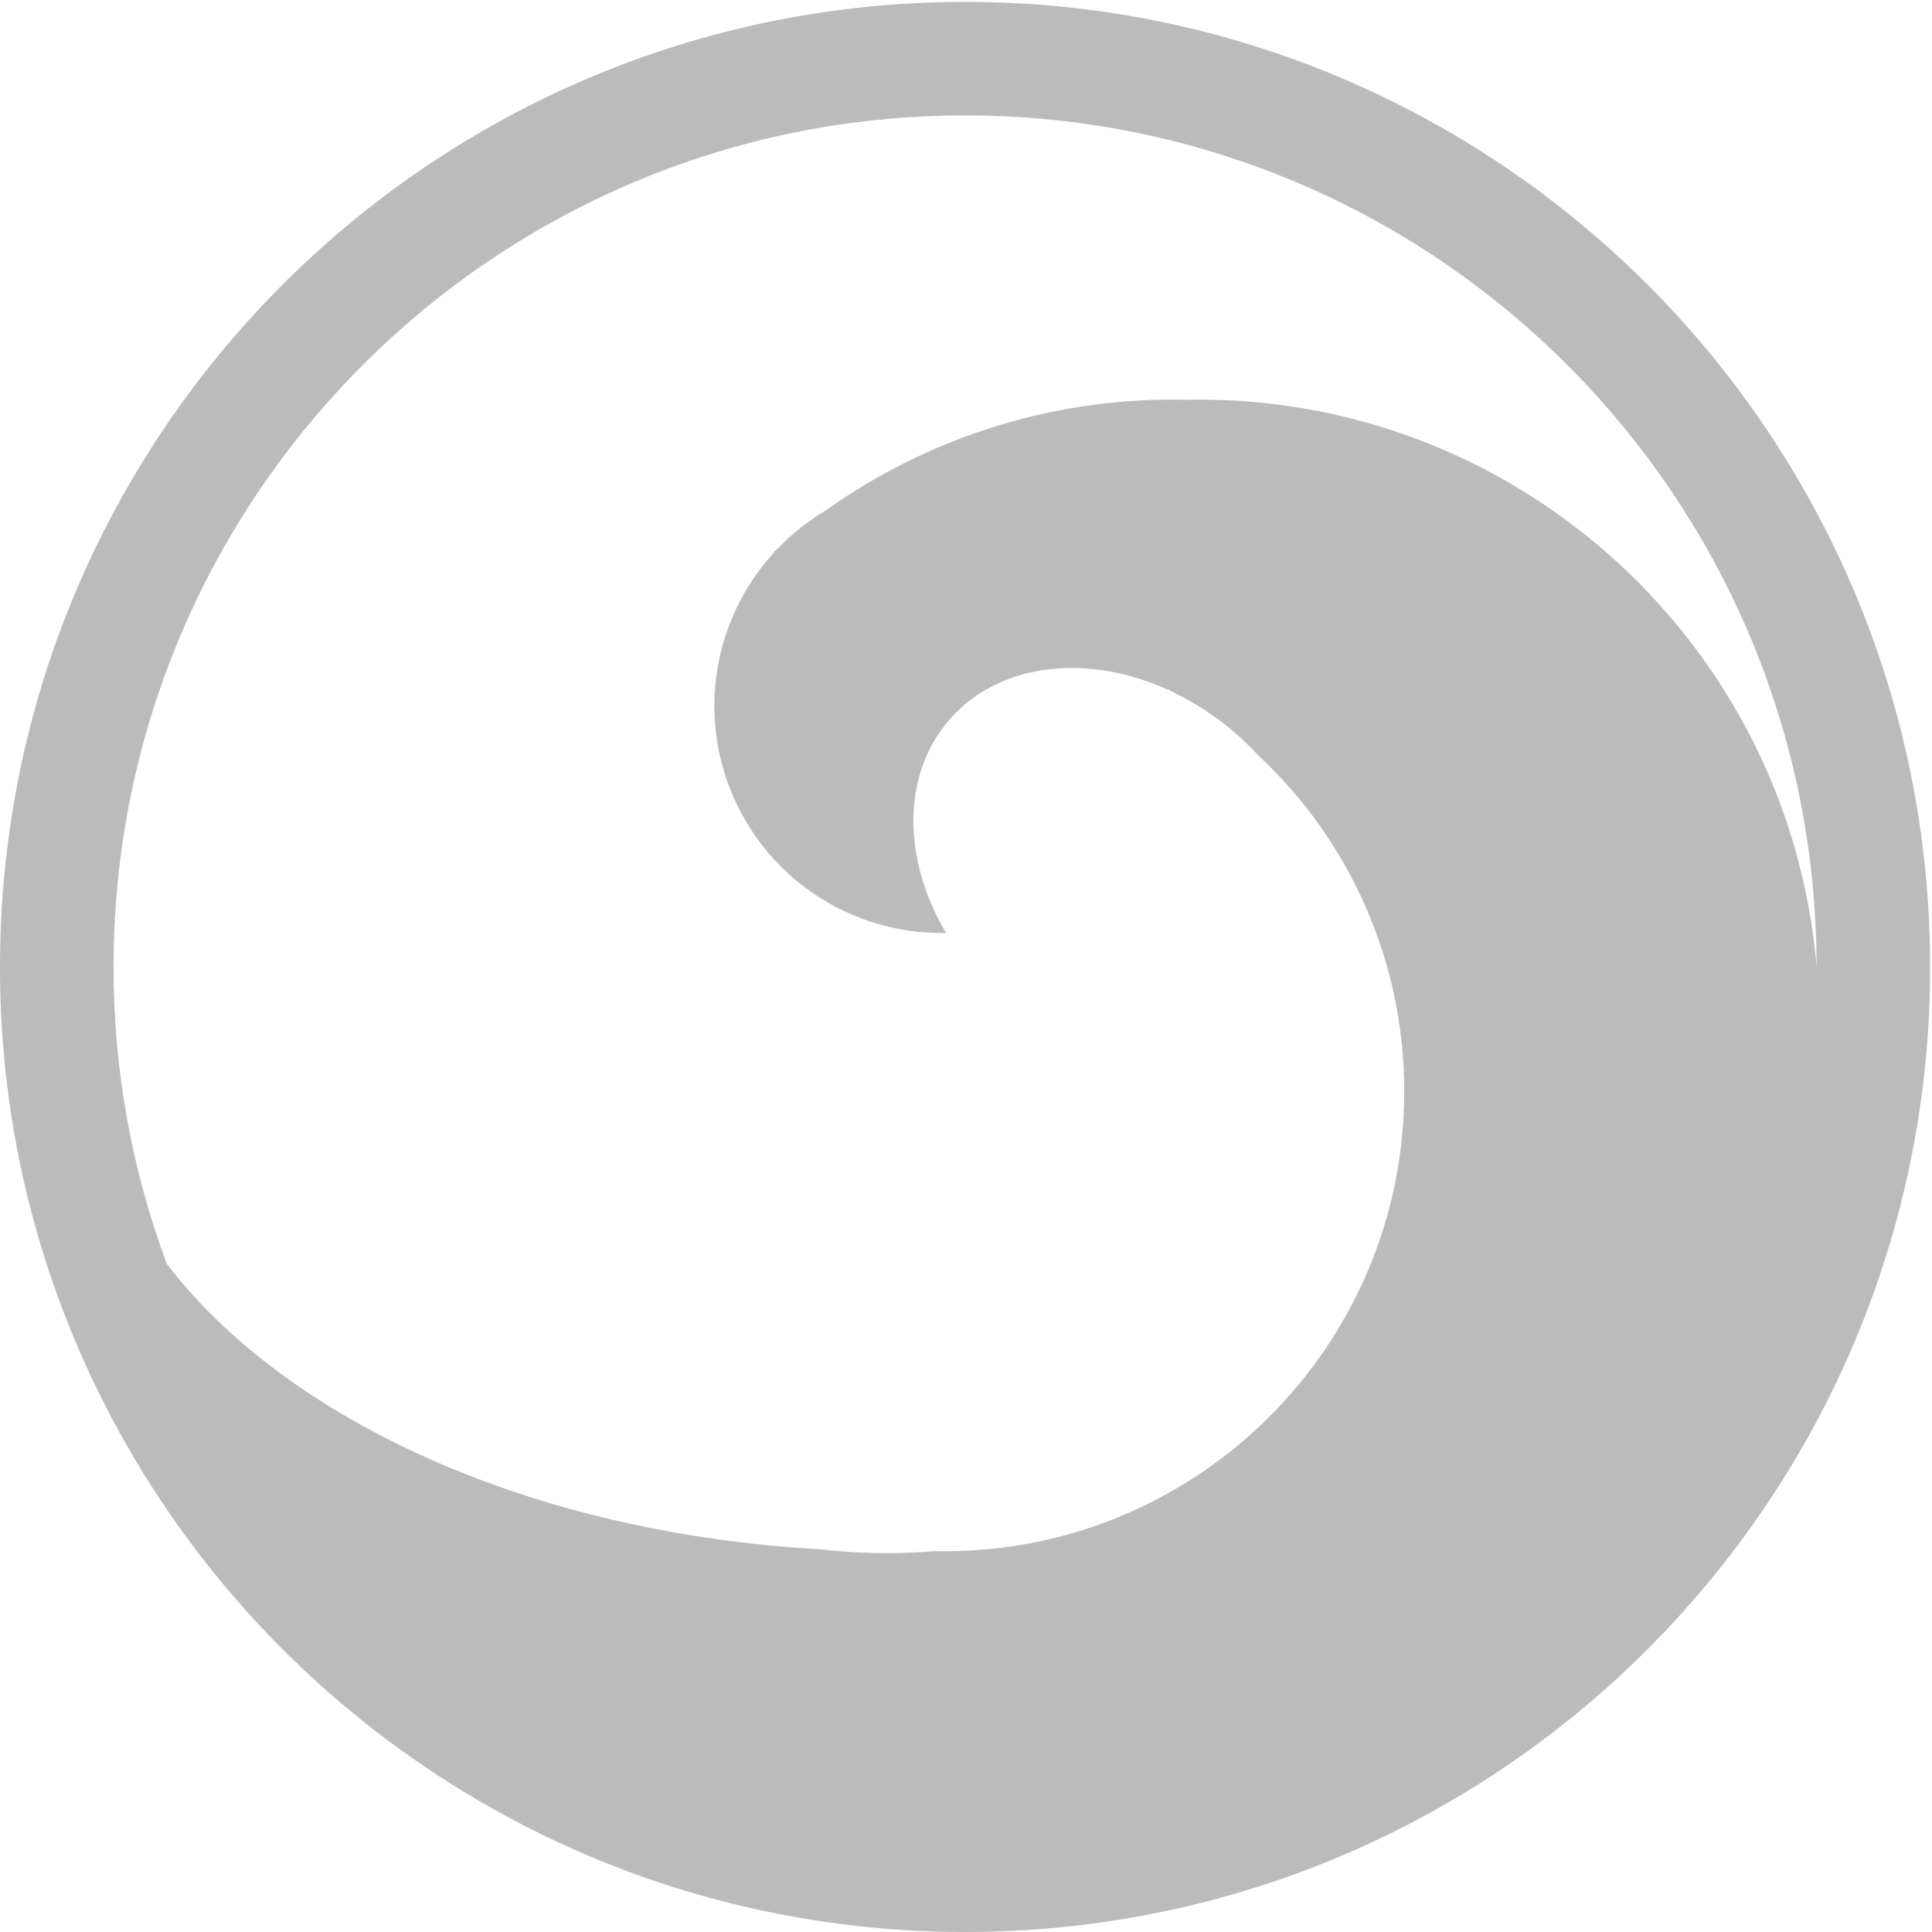
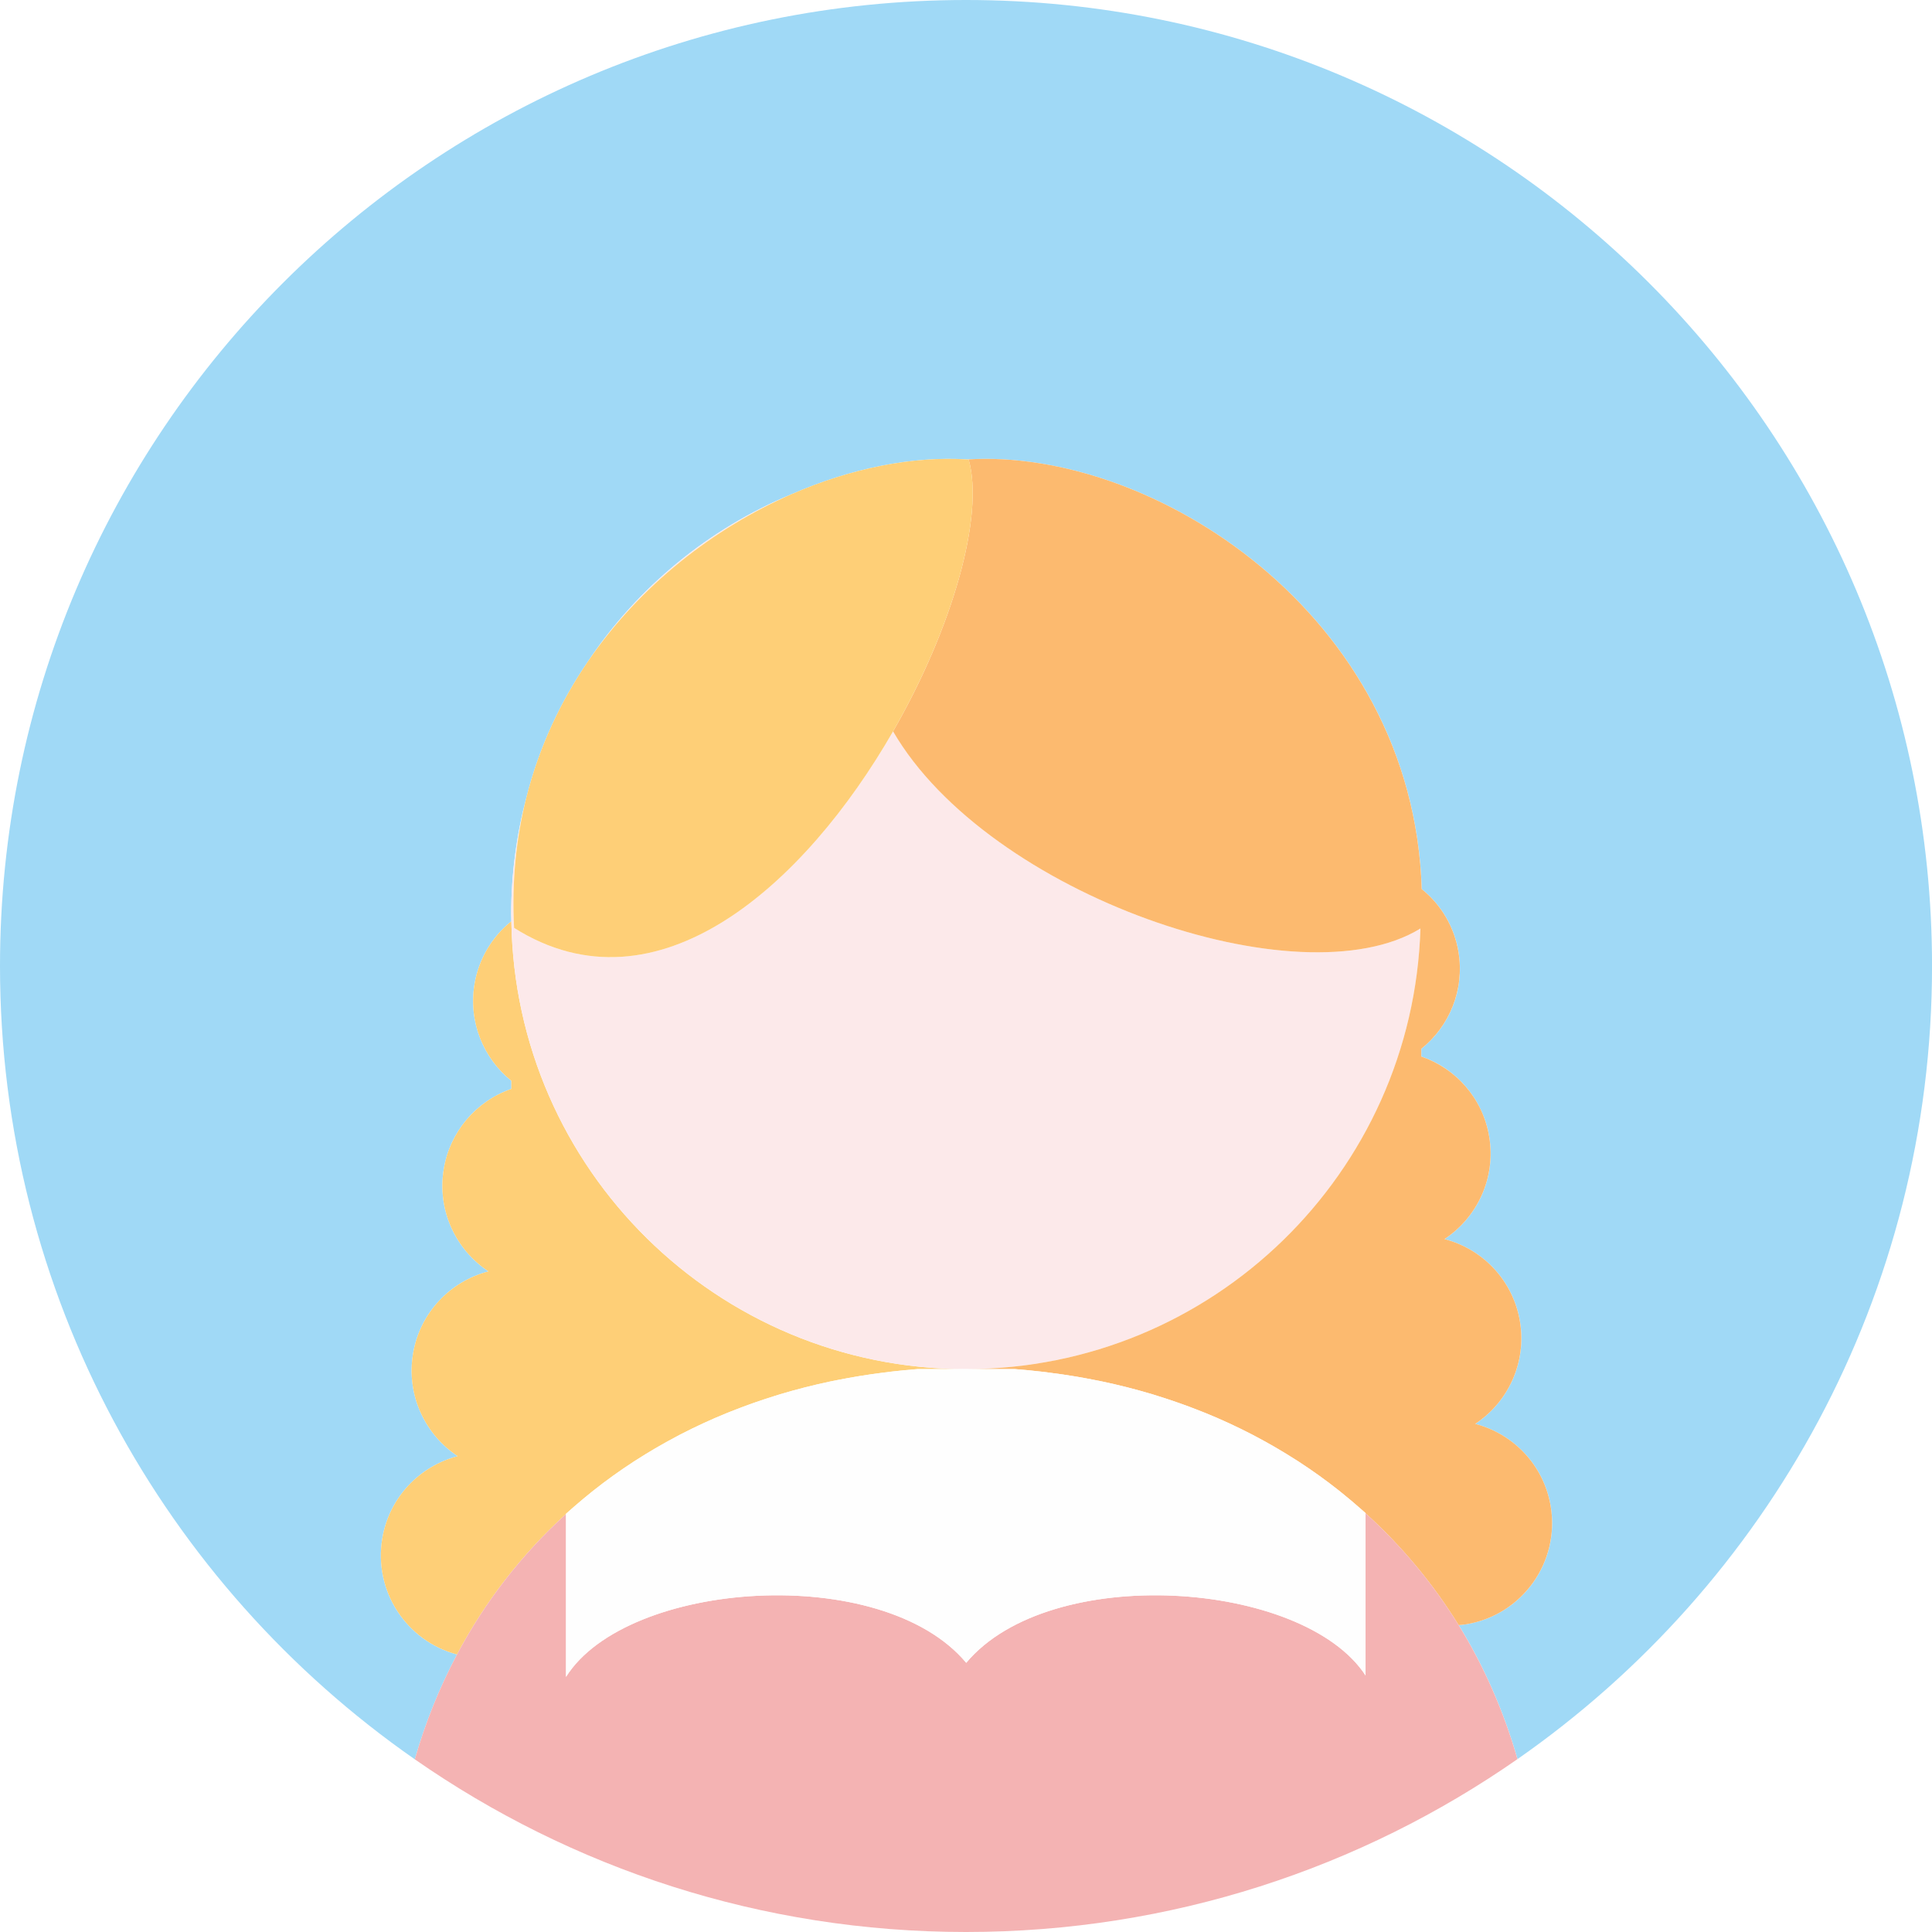
- <svg xmlns="http://www.w3.org/2000/svg" width="64" height="64" class="icon" p-id="11927" t="1575202564746" version="1.1" viewBox="0 0 1024 1024">
+ <svg xmlns="http://www.w3.org/2000/svg" t="1591242801580" class="icon" viewBox="0 0 1024 1024" version="1.1" p-id="31868" width="48" height="48">
  <defs>
    <style type="text/css" />
  </defs>
-   <path fill="#bbb" d="M967.054 745.335q-1.483 2.897-2.997 5.763c-0.307 0.579-0.62 1.156-0.929 1.734q-1.06 1.987-2.131 3.965c-0.39 0.715-0.786 1.428-1.18 2.141q-0.971 1.762-1.951 3.519c-0.429 0.764-0.863 1.525-1.299 2.286q-0.949 1.671-1.907 3.337-0.677 1.172-1.364 2.339-0.951 1.625-1.913 3.246-0.699 1.177-1.407 2.348-0.967 1.605-1.945 3.203-0.712 1.165-1.432 2.326-0.994 1.598-1.998 3.197-0.718 1.138-1.439 2.274-1.033 1.619-2.079 3.231-0.708 1.099-1.421 2.186-1.092 1.669-2.198 3.328c-0.453 0.679-0.899 1.36-1.358 2.037q-1.199 1.785-2.423 3.558c-0.4 0.584-0.799 1.173-1.199 1.755q-1.468 2.121-2.957 4.224c-0.245 0.346-0.486 0.694-0.73 1.04q-3.769 5.305-7.668 10.51c-0.311 0.415-0.626 0.825-0.938 1.238q-1.474 1.954-2.96 3.896c-0.413 0.536-0.83 1.069-1.246 1.604q-1.355 1.747-2.721 3.486c-0.459 0.581-0.921 1.159-1.383 1.738q-1.322 1.66-2.653 3.31-0.723 0.893-1.453 1.781-1.324 1.618-2.658 3.229-0.737 0.887-1.48 1.77-1.347 1.609-2.709 3.206-0.734 0.862-1.473 1.72-1.399 1.623-2.807 3.235c-0.474 0.541-0.948 1.085-1.425 1.624q-1.475 1.672-2.966 3.331c-0.44 0.49-0.877 0.98-1.318 1.468q-1.611 1.778-3.238 3.542l-1.099 1.199q-1.879 2.024-3.78 4.029c-0.206 0.216-0.408 0.435-0.613 0.65q-6.807 7.158-13.886 14.053l-0.366 0.353q-2.136 2.075-4.296 4.127c-0.28 0.266-0.562 0.529-0.843 0.799q-1.934 1.828-3.885 3.637c-0.352 0.326-0.705 0.648-1.058 0.973q-1.863 1.715-3.742 3.415-0.575 0.518-1.153 1.035-1.855 1.665-3.726 3.313l-1.172 1.027q-1.893 1.654-3.796 3.29l-1.123 0.961q-1.974 1.682-3.964 3.345c-0.331 0.276-0.66 0.553-0.992 0.828q-2.12 1.762-4.262 3.497l-0.735 0.599q-2.398 1.939-4.812 3.85l-0.227 0.181q-13.041 10.29-26.755 19.746l-0.158 0.108q-2.613 1.798-5.252 3.568l-0.471 0.314q-2.498 1.671-5.014 3.313l-0.606 0.394q-2.474 1.608-4.967 3.189l-0.621 0.393q-2.522 1.592-5.064 3.158l-0.525 0.324q-2.646 1.624-5.314 3.218l-0.292 0.175a509.962 509.962 0 0 1-53.521 27.773l-0.106 0.048q-3.023 1.346-6.064 2.654l-0.14 0.049a508.13 508.13 0 0 1-70.641 24.376 514.996 514.996 0 0 1-262.331 0 508.279 508.279 0 0 1-120.743-49.252 513.267 513.267 0 0 1-102.973-76.91l-0.042-0.04q-2.287-2.206-4.548-4.439l-0.06-0.06q-2.26-2.233-4.496-4.496l-0.042-0.042A513.614 513.614 0 0 1 72.63 775.354l-0.035-0.059q-1.641-2.734-3.249-5.495l-0.049-0.084q-1.606-2.757-3.18-5.535l-0.037-0.065q-1.586-2.802-3.139-5.626A509.193 509.193 0 0 1 0.001 512.498C0.001 230.005 229.006 0.999 511.5 0.999s511.499 229.006 511.499 511.499a509.348 509.348 0 0 1-55.945 232.836zM511.5 61.175C262.244 61.175 60.177 263.242 60.177 512.498a450.331 450.331 0 0 0 28.23 157.399c63.386 82.819 193.265 142.76 346.273 151.239a305.601 305.601 0 0 0 35.36 2.058q12.86 0 25.399-1.052 2.53 0.053 5.071 0.053c134.625 0 243.761-109.136 243.761-243.761a243.019 243.019 0 0 0-77.343-178.051A150.571 150.571 0 0 0 639.075 376.671a146.21 146.21 0 0 0-18.304-10.27c-0.578-0.328-1.144-0.674-1.724-0.999 0 0.063 0.007 0.127 0.011 0.191-49.6-22.541-102.488-11.634-124.795 28.648-16.284 29.41-12.288 67.305 7.133 100.214-0.799 0.015-1.583 0.06-2.382 0.06a120.373 120.373 0 0 1-88.813-201.635c-0.01-0.133-0.015-0.268-0.025-0.4 0.799-0.712 1.611-1.406 2.417-2.109A120.813 120.813 0 0 1 437.572 270.613 316.654 316.654 0 0 1 621.892 211.793c2.255 0 4.496 0.039 6.743 0.085 2.248-0.045 4.489-0.085 6.743-0.085 171.932 0 313.007 132.021 327.438 300.214C962.551 262.975 760.594 61.175 511.5 61.175z" p-id="11928" />
+   <path d="M512 0C229.25 0 0 229.25 0 512c0 174.154 86.987 327.98 219.863 420.475a287.587 287.587 0 0 1 22.366-55.58c-26.779-7.1-44.258-33.537-39.616-61.416 3.637-21.858 19.858-38.45 40.008-43.67-17.371-11.471-27.35-32.417-23.713-54.271 3.638-21.863 19.859-38.455 40.009-43.675-17.371-11.467-27.35-32.417-23.713-54.271a54.337 54.337 0 0 1 35.821-42.442v-4.292c-14.75-11.908-22.858-31.179-19.53-51.216a54.075 54.075 0 0 1 19.547-33.355c-0.017-1.229-0.092-2.445-0.092-3.683 0-21.35 2.808-42.037 8.017-61.75 6.716-26.75 18.087-50.925 32.654-72.25a241.925 241.925 0 0 1 107.812-88.612c31.65-13.842 64.271-20.317 93.288-18.475 97.741-6.196 236.308 81.437 240.846 227.712a54.104 54.104 0 0 1 19.475 33.296c3.35 20.117-4.838 39.47-19.705 51.367v4.079a54.342 54.342 0 0 1 36 42.5c3.634 21.854-6.341 42.804-23.712 54.27 20.146 5.23 36.37 21.813 40.008 43.676 3.634 21.858-6.346 42.804-23.716 54.27 20.15 5.225 36.375 21.817 40.012 43.675 4.925 29.605-15.087 57.6-44.696 62.53-1.366 0.229-2.725 0.345-4.079 0.466 13.342 21.646 23.809 45.446 31.163 71C937.1 839.85 1024.02 686.08 1024.02 511.992 1024 229.25 794.754 0 512 0z" fill="#A0D9F6" p-id="31869" />
+   <path d="M299.996 802.45v-0.12c0.937-0.85 1.904-1.667 2.854-2.51l1.563-1.374a271.333 271.333 0 0 1 9.045-7.558l0.859-0.696a281.958 281.958 0 0 1 21.533-15.48c0.454-0.295 0.92-0.583 1.38-0.874a282.142 282.142 0 0 1 9.7-5.959c0.724-0.429 1.45-0.85 2.174-1.27a291.38 291.38 0 0 1 9.967-5.484c0.529-0.275 1.05-0.567 1.583-0.842a298.192 298.192 0 0 1 24.35-11.237c0.775-0.317 1.563-0.613 2.338-0.93a313.446 313.446 0 0 1 23.458-8.291c0.925-0.283 1.842-0.592 2.775-0.867a327.13 327.13 0 0 1 26.53-6.75c1.2-0.258 2.416-0.479 3.62-0.72a342.208 342.208 0 0 1 24.32-3.946c1.38-0.175 2.75-0.367 4.134-0.525a357.917 357.917 0 0 1 14.08-1.359h25.75c-131.9 0-238.988-105.945-240.967-237.375a54.075 54.075 0 0 0-19.546 33.355c-3.334 20.037 4.775 39.308 19.529 51.216v4.292a54.337 54.337 0 0 0-35.82 42.442c-3.638 21.854 6.34 42.804 23.712 54.27-20.15 5.225-36.371 21.813-40.009 43.675-3.637 21.855 6.342 42.8 23.713 54.271-20.15 5.225-36.371 21.813-40.009 43.671-4.637 27.88 12.842 54.317 39.617 61.417a274.567 274.567 0 0 1 57.767-74.442z m212.237-76.8l-0.233 0.004 0.233-0.004z" fill="#FECF77" p-id="31870" />
+   <path d="M419.42 261.988A241.892 241.892 0 0 0 311.609 350.6c27.688-40.53 66.921-70.725 107.813-88.612zM512 725.654l0.233-0.004c130.5-0.125 236.65-103.958 240.634-233.525-63.704 39.183-229.075-17.68-279.525-104.48-46.504 80.922-124.813 152.067-200.863 104.16-1.312-24.534 1.109-47.56 6.484-68.955a241.396 241.396 0 0 0-8.017 61.75c0 1.233 0.075 2.45 0.092 3.683C273.013 619.708 380.1 725.654 512 725.654z" fill="#FCE9EA" p-id="31871" />
+   <path d="M473.337 387.646c50.455 86.8 215.821 143.662 279.525 104.479-3.983 129.567-110.133 233.4-240.633 233.525v0.004h25.754c4.725 0.354 9.4 0.821 14.042 1.354 1.43 0.163 2.837 0.359 4.254 0.542a348.658 348.658 0 0 1 14.35 2.108 343.417 343.417 0 0 1 9.696 1.796c1.296 0.259 2.596 0.496 3.883 0.771a327.678 327.678 0 0 1 26.305 6.692c1.079 0.32 2.141 0.67 3.212 1.004a314.758 314.758 0 0 1 13.225 4.433 305.158 305.158 0 0 1 9.62 3.65c0.922 0.367 1.842 0.717 2.755 1.092a300.017 300.017 0 0 1 24.054 11.104c0.717 0.37 1.417 0.758 2.13 1.133a289.392 289.392 0 0 1 21.1 12.28c0.62 0.404 1.262 0.787 1.883 1.195a283.425 283.425 0 0 1 21.162 15.217c0.53 0.417 1.042 0.85 1.567 1.27a284.583 284.583 0 0 1 10.417 8.8c0.704 0.622 1.42 1.234 2.116 1.86v0.09a274.25 274.25 0 0 1 49.371 59.313c1.354-0.12 2.713-0.241 4.08-0.466 29.603-4.93 49.616-32.921 44.695-62.53-3.633-21.858-19.862-38.454-40.012-43.674 17.37-11.467 27.35-32.413 23.716-54.271-3.637-21.863-19.862-38.45-40.008-43.675 17.37-11.467 27.346-32.417 23.712-54.271-3.391-20.392-17.729-36.225-36-42.5v-4.08c14.863-11.895 23.05-31.25 19.705-51.366a54.075 54.075 0 0 0-19.475-33.296C749 324.96 610.428 237.321 512.692 243.517c0.233 0.016 0.475 0.008 0.708 0.025 8.425 29.75-8.492 89.179-40.062 144.104z" fill="#FCBA6F" p-id="31872" />
+   <path d="M723.767 802.05v85.967c-33.088-50.584-167.263-59.859-211.65-6.692-44.613-53.425-179.875-43.792-212.121 7.45V802.45a274.533 274.533 0 0 0-57.771 74.446 287.587 287.587 0 0 0-22.367 55.579C302.712 990.155 403.4 1024 511.996 1024c108.666 0 209.412-33.892 292.296-91.633-7.355-25.555-17.817-49.355-31.163-71a273.783 273.783 0 0 0-49.362-59.317z" fill="#F4B3B3" p-id="31873" />
+   <path d="M721.654 800.096a272.73 272.73 0 0 0-10.416-8.8c-0.525-0.421-1.038-0.854-1.567-1.271a282.233 282.233 0 0 0-21.163-15.217c-0.62-0.408-1.262-0.791-1.883-1.196a301.958 301.958 0 0 0-11.742-7.129 281.57 281.57 0 0 0-9.358-5.15c-0.713-0.379-1.413-0.766-2.13-1.133a300.017 300.017 0 0 0-24.053-11.104c-0.913-0.375-1.834-0.725-2.755-1.092a301.308 301.308 0 0 0-13.195-4.917 318.546 318.546 0 0 0-9.65-3.166c-1.075-0.334-2.138-0.684-3.213-1.004a328.125 328.125 0 0 0-26.304-6.692c-1.288-0.27-2.588-0.513-3.883-0.77a362.042 362.042 0 0 0-9.696-1.797 331.775 331.775 0 0 0-14.35-2.108c-1.421-0.183-2.83-0.38-4.254-0.542A356.017 356.017 0 0 0 538 725.654h-51.738a357.917 357.917 0 0 0-14.079 1.358c-1.387 0.159-2.754 0.35-4.133 0.525a343.517 343.517 0 0 0-24.32 3.946c-1.21 0.242-2.422 0.463-3.622 0.721a327.57 327.57 0 0 0-26.529 6.75c-0.933 0.275-1.85 0.583-2.775 0.867a317.627 317.627 0 0 0-10.15 3.329l-3.212 1.133c-3.4 1.221-6.767 2.504-10.096 3.83-0.78 0.312-1.563 0.608-2.338 0.929a300.25 300.25 0 0 0-24.35 11.237c-0.529 0.275-1.054 0.567-1.583 0.842a298.746 298.746 0 0 0-12.142 6.754 279.642 279.642 0 0 0-9.7 5.958c-0.458 0.292-0.92 0.58-1.379 0.875a280.817 280.817 0 0 0-21.533 15.48l-0.859 0.695a276.508 276.508 0 0 0-9.045 7.559l-1.563 1.375c-0.95 0.837-1.917 1.654-2.854 2.508v86.446c32.246-51.242 167.512-60.875 212.12-7.45 44.388-53.167 178.56-43.888 211.65 6.691v-86.058c-0.7-0.625-1.412-1.233-2.116-1.858z" fill="#FEFEFE" p-id="31874" />
+   <path d="M272.475 491.804c76.05 47.913 154.358-23.237 200.863-104.158 31.566-54.93 48.483-114.354 40.079-144.108-0.234-0.017-0.475-0.009-0.709-0.025-29.016-1.842-61.637 4.633-93.287 18.475-40.892 17.887-80.125 48.083-107.813 88.612-14.566 21.325-25.937 45.5-32.654 72.25-5.366 21.396-7.791 44.42-6.479 68.954z" fill="#FECF77" p-id="31875" />
</svg>
